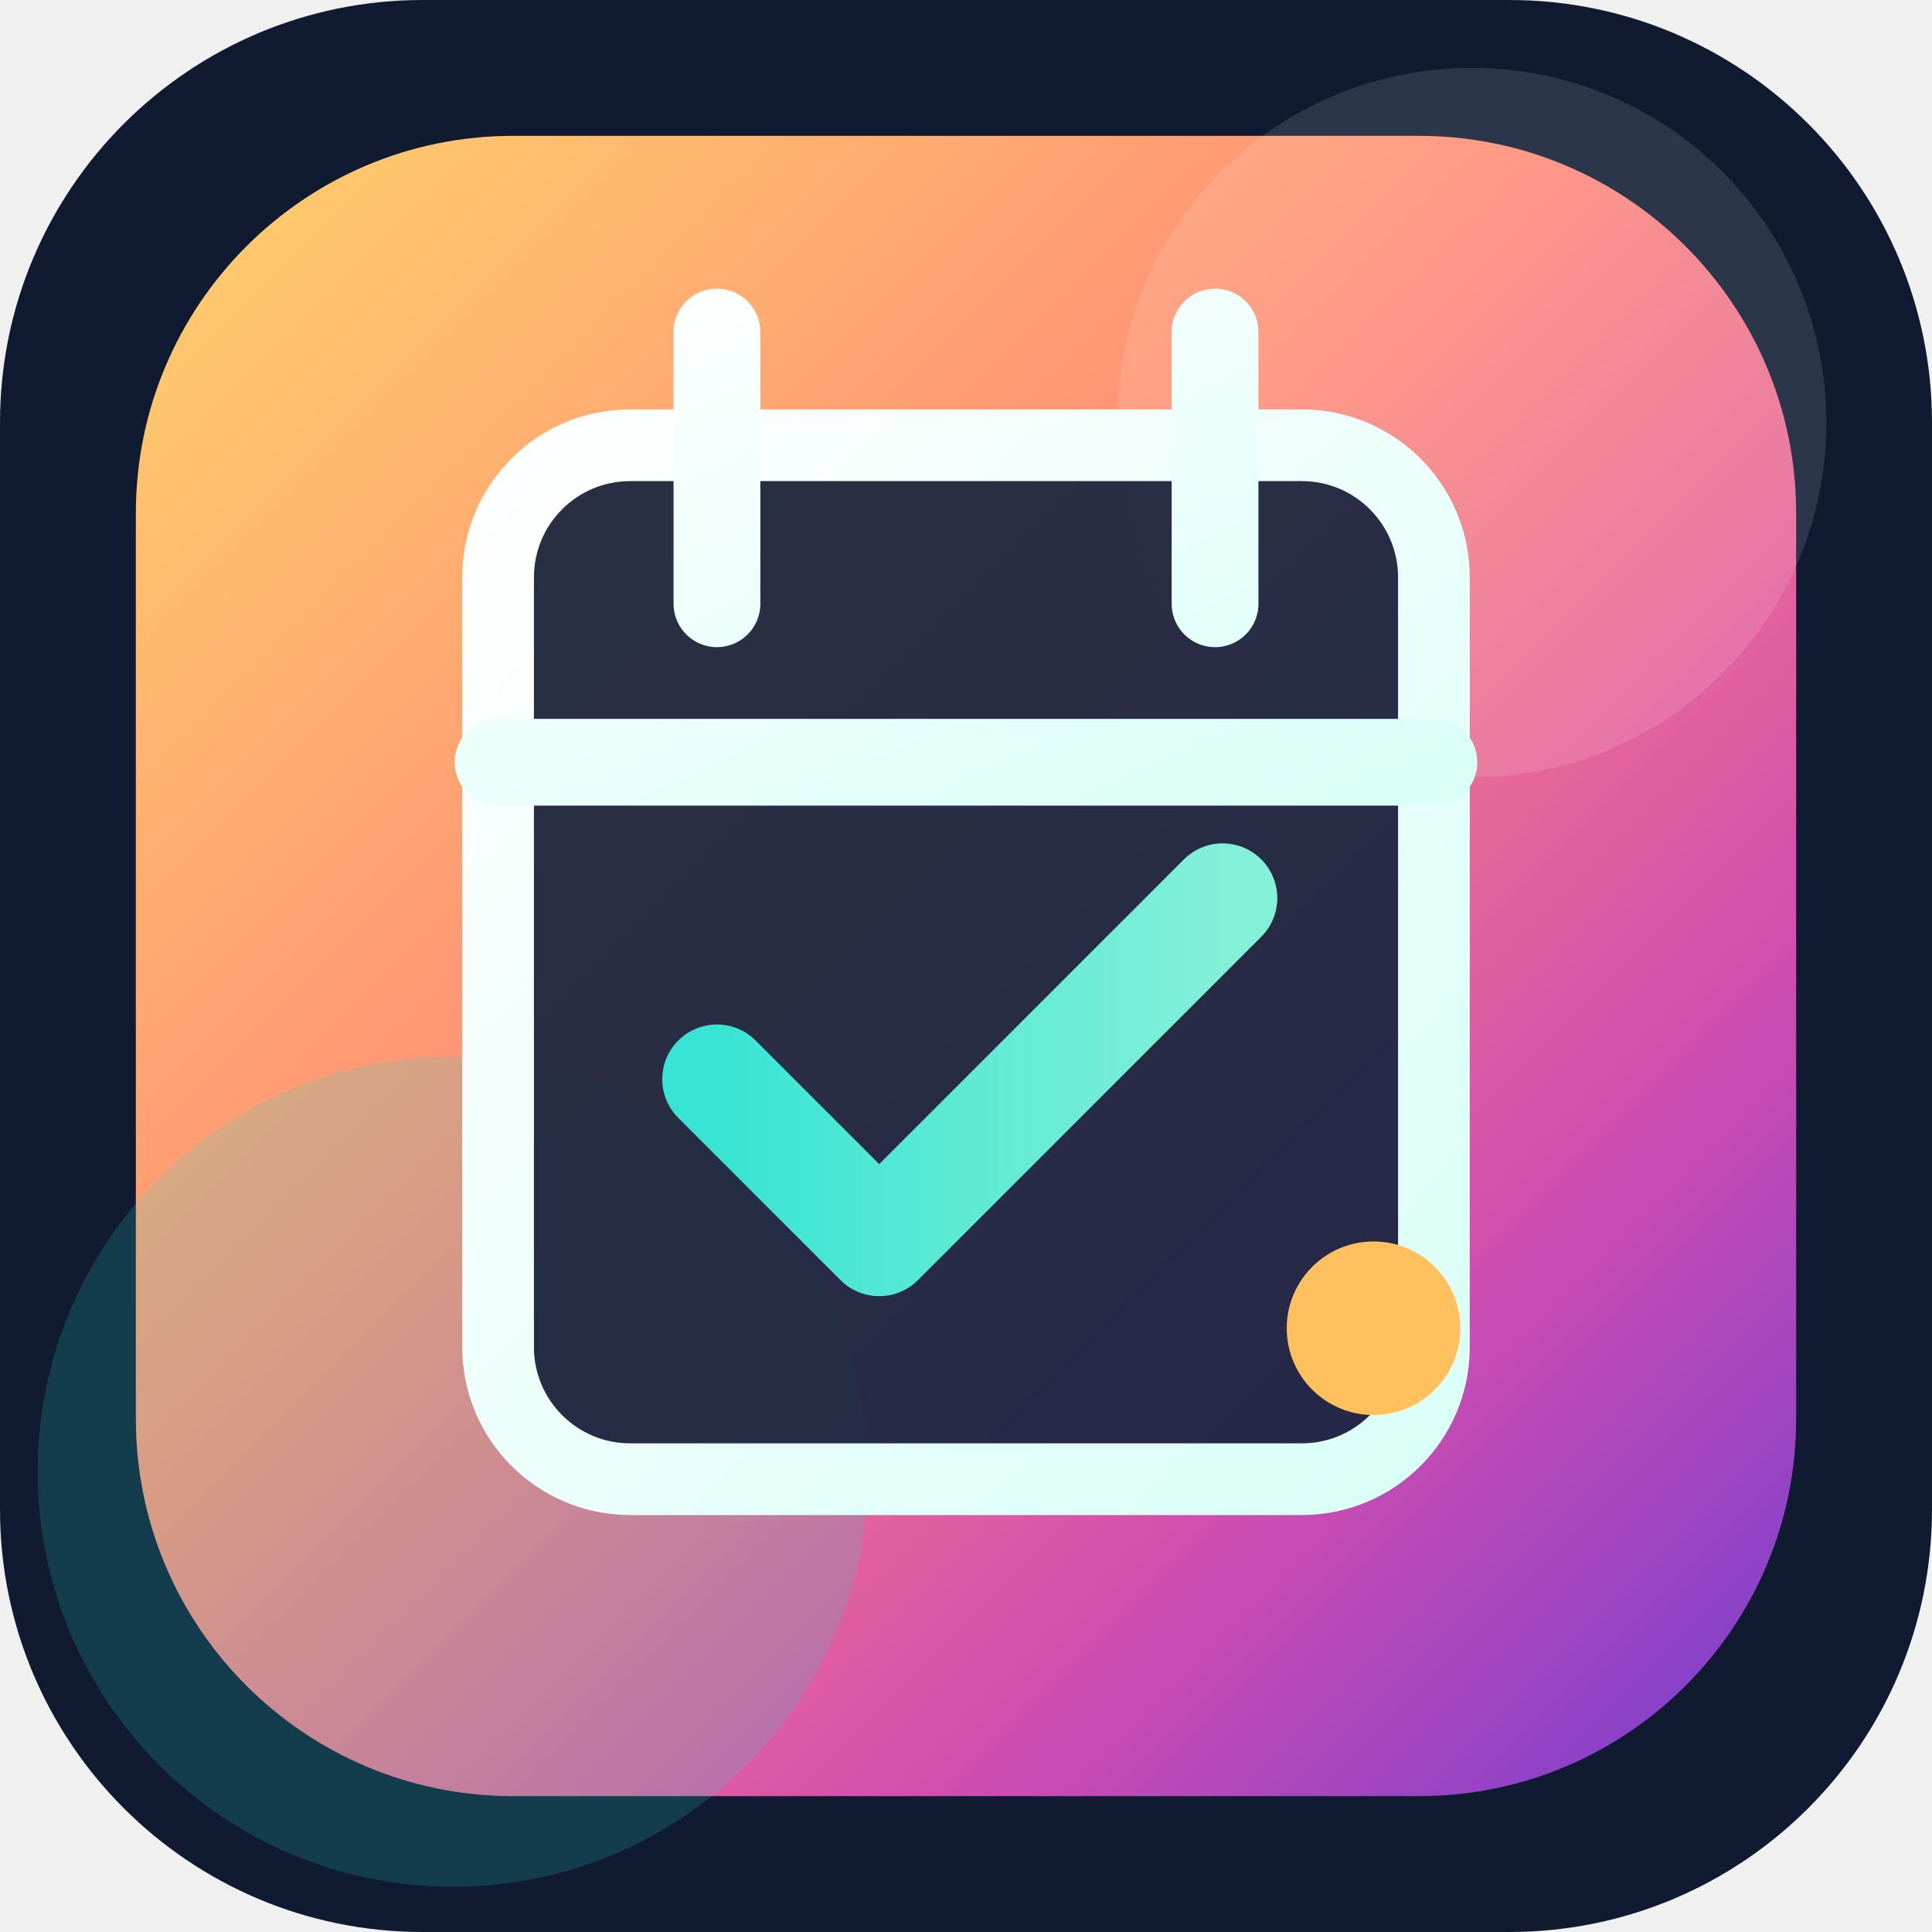
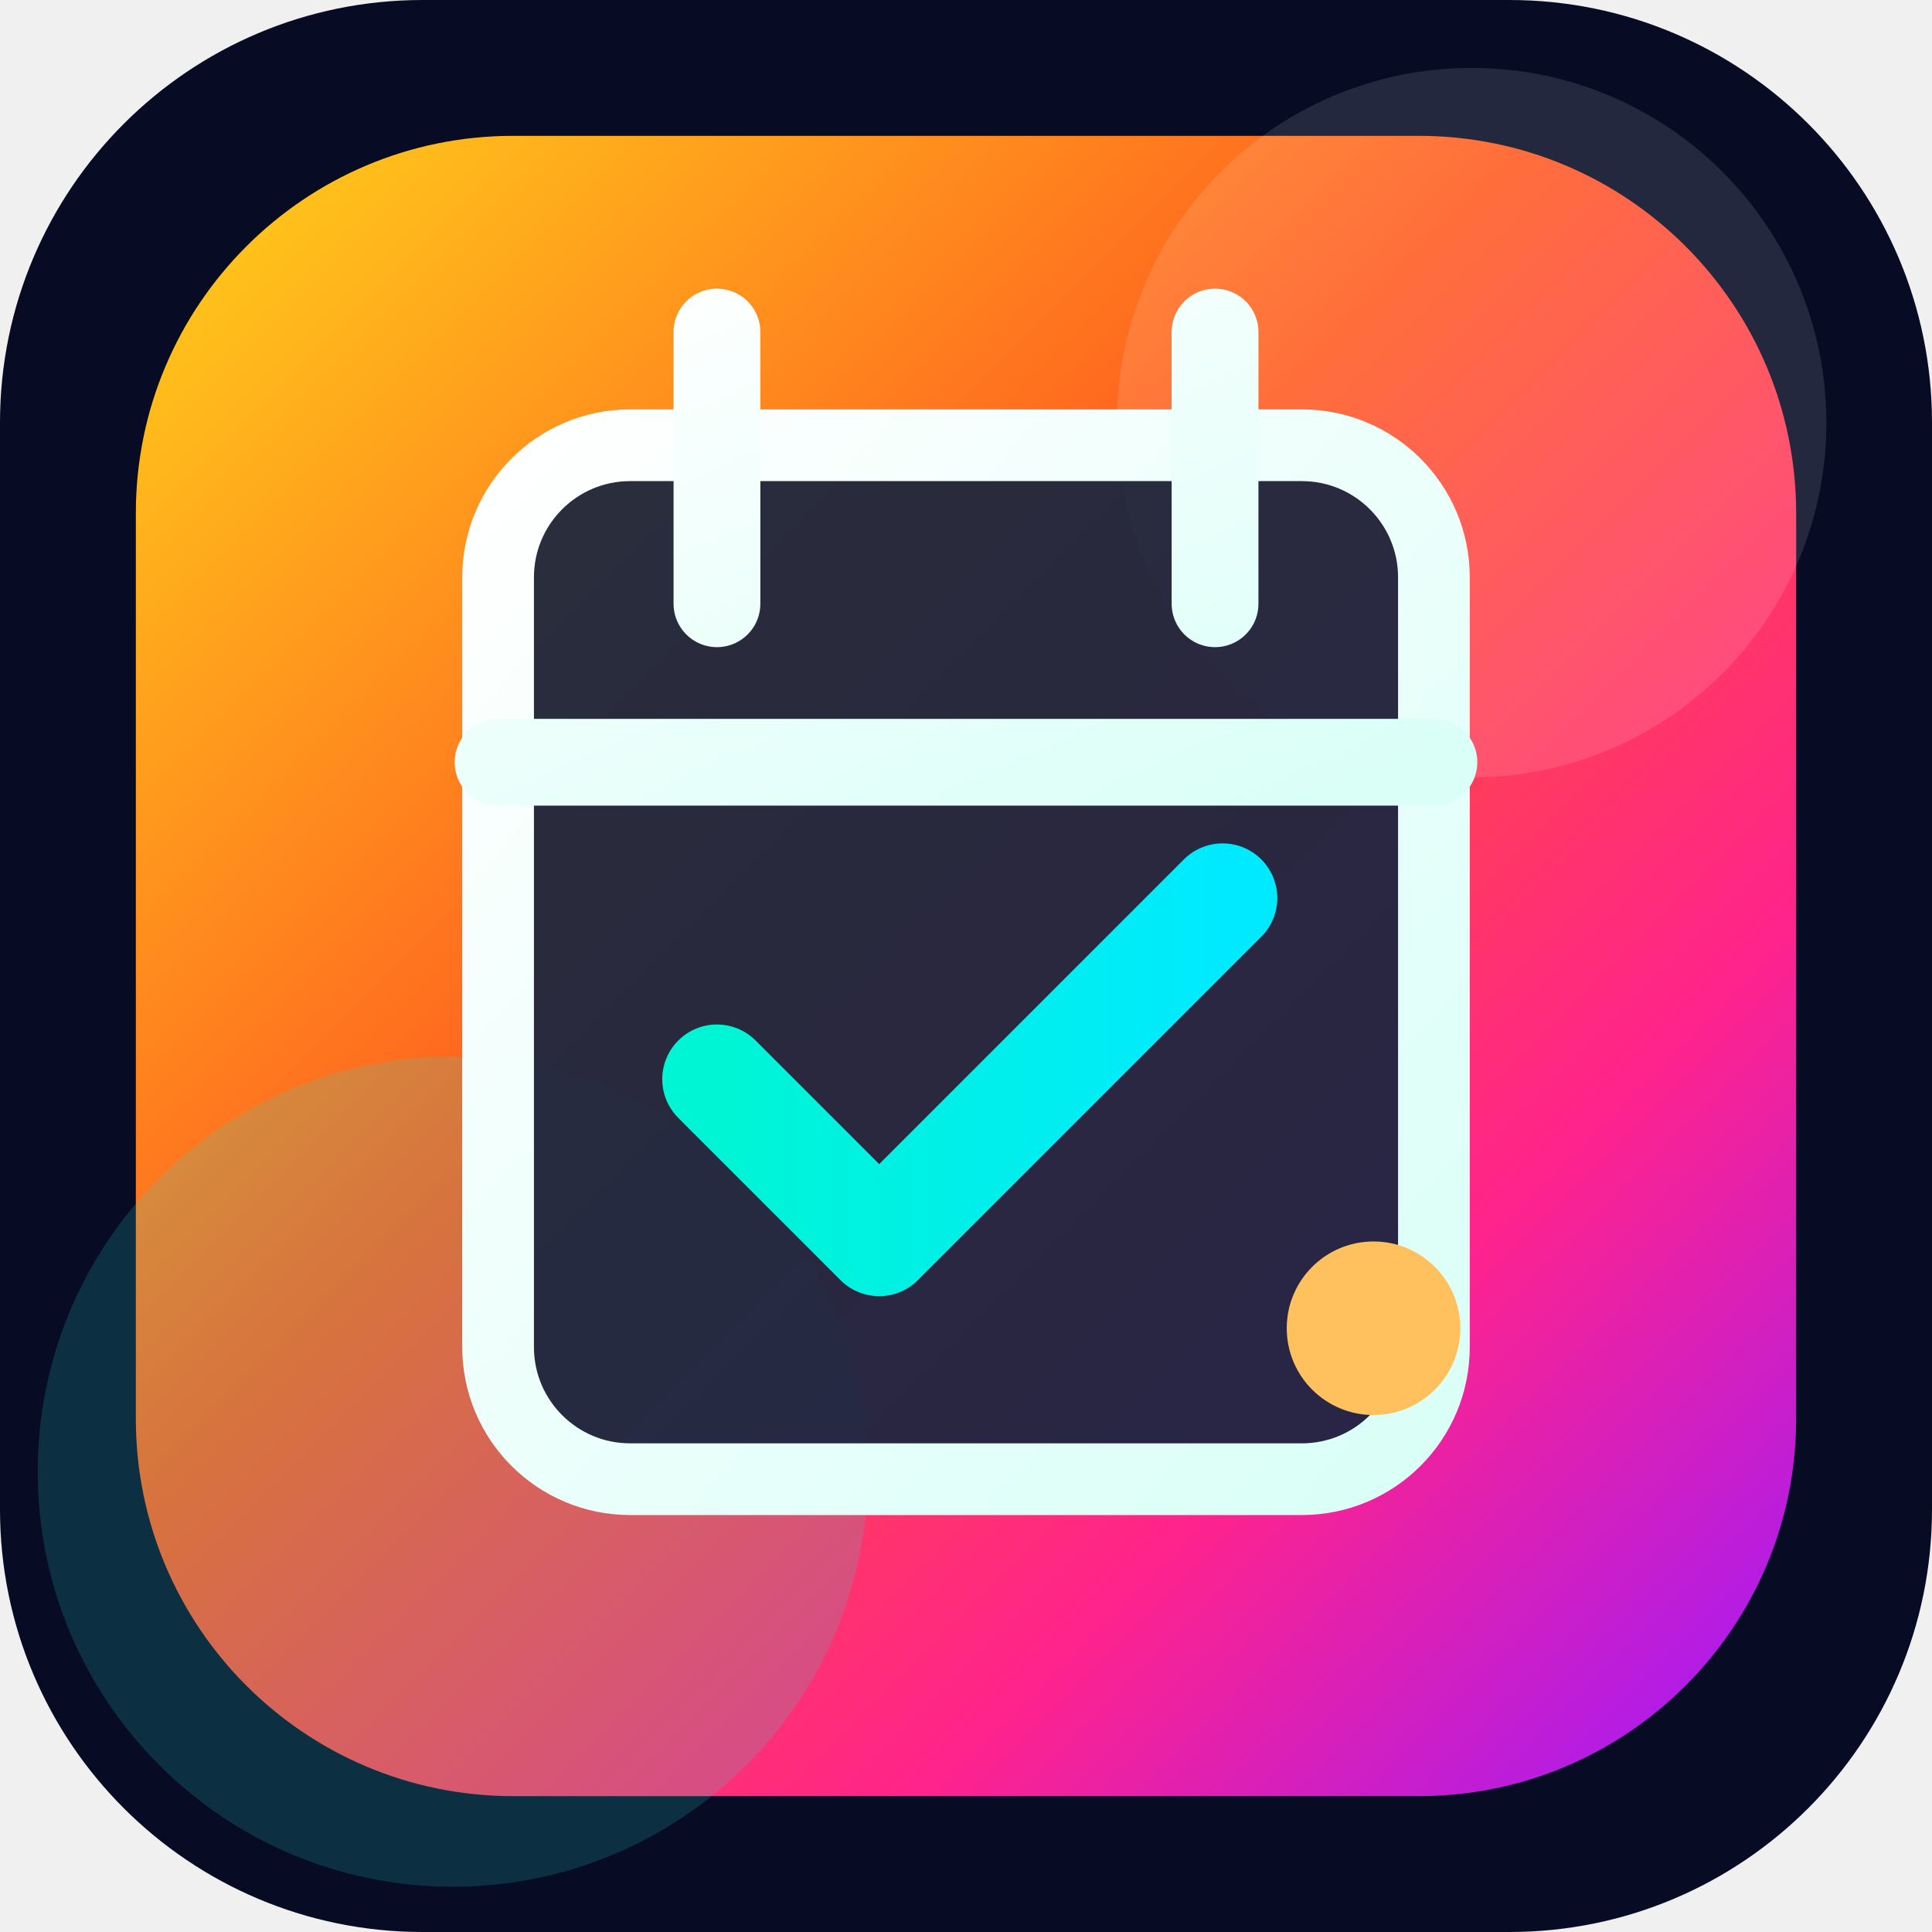
<svg xmlns="http://www.w3.org/2000/svg" viewBox="0 0 512 512">
  <defs>
    <linearGradient id="tile" x1="0" y1="0" x2="1" y2="1">
-       <stop offset="0" stop-color="#ffd26b" />
-       <stop offset=".42" stop-color="#ff8d76" />
-       <stop offset=".74" stop-color="#d34eaf" />
-       <stop offset="1" stop-color="#753ed0" />
+       <stop offset="0" stop-color="#ffd21a" />
+       <stop offset=".42" stop-color="#ff5b20" />
+       <stop offset=".74" stop-color="#ff238c" />
+       <stop offset="1" stop-color="#9d1aff" />
    </linearGradient>
    <linearGradient id="paper" x1="0" y1="0" x2="1" y2="1">
      <stop offset="0" stop-color="#ffffff" />
      <stop offset="1" stop-color="#d9fff7" />
    </linearGradient>
    <linearGradient id="check" x1="0" y1="0" x2="1" y2="0">
-       <stop offset="0" stop-color="#38e4d3" />
-       <stop offset="1" stop-color="#83f0d8" />
+       <stop offset="0" stop-color="#00f5d4" />
+       <stop offset="1" stop-color="#00eaff" />
    </linearGradient>
  </defs>
-   <rect width="512" height="512" rx="112" fill="#101b32" />
+   <rect width="512" height="512" rx="112" fill="#070b24" />
  <rect x="36" y="36" width="440" height="440" rx="100" fill="url(#tile)" />
  <circle cx="390" cy="112" r="94" fill="#fff" opacity=".12" />
  <circle cx="120" cy="390" r="110" fill="#24d8ca" opacity=".18" />
  <rect x="132" y="118" width="248" height="274" rx="35" fill="#17253f" fill-opacity=".92" stroke="url(#paper)" stroke-width="19" />
  <path d="M190 88v72M322 88v72M132 202h248" fill="none" stroke="url(#paper)" stroke-width="23" stroke-linecap="round" />
  <path d="m190 286 43 43 91-91" fill="none" stroke="url(#check)" stroke-width="29" stroke-linecap="round" stroke-linejoin="round" />
  <circle cx="364" cy="352" r="23" fill="#ffc15e" />
</svg>
